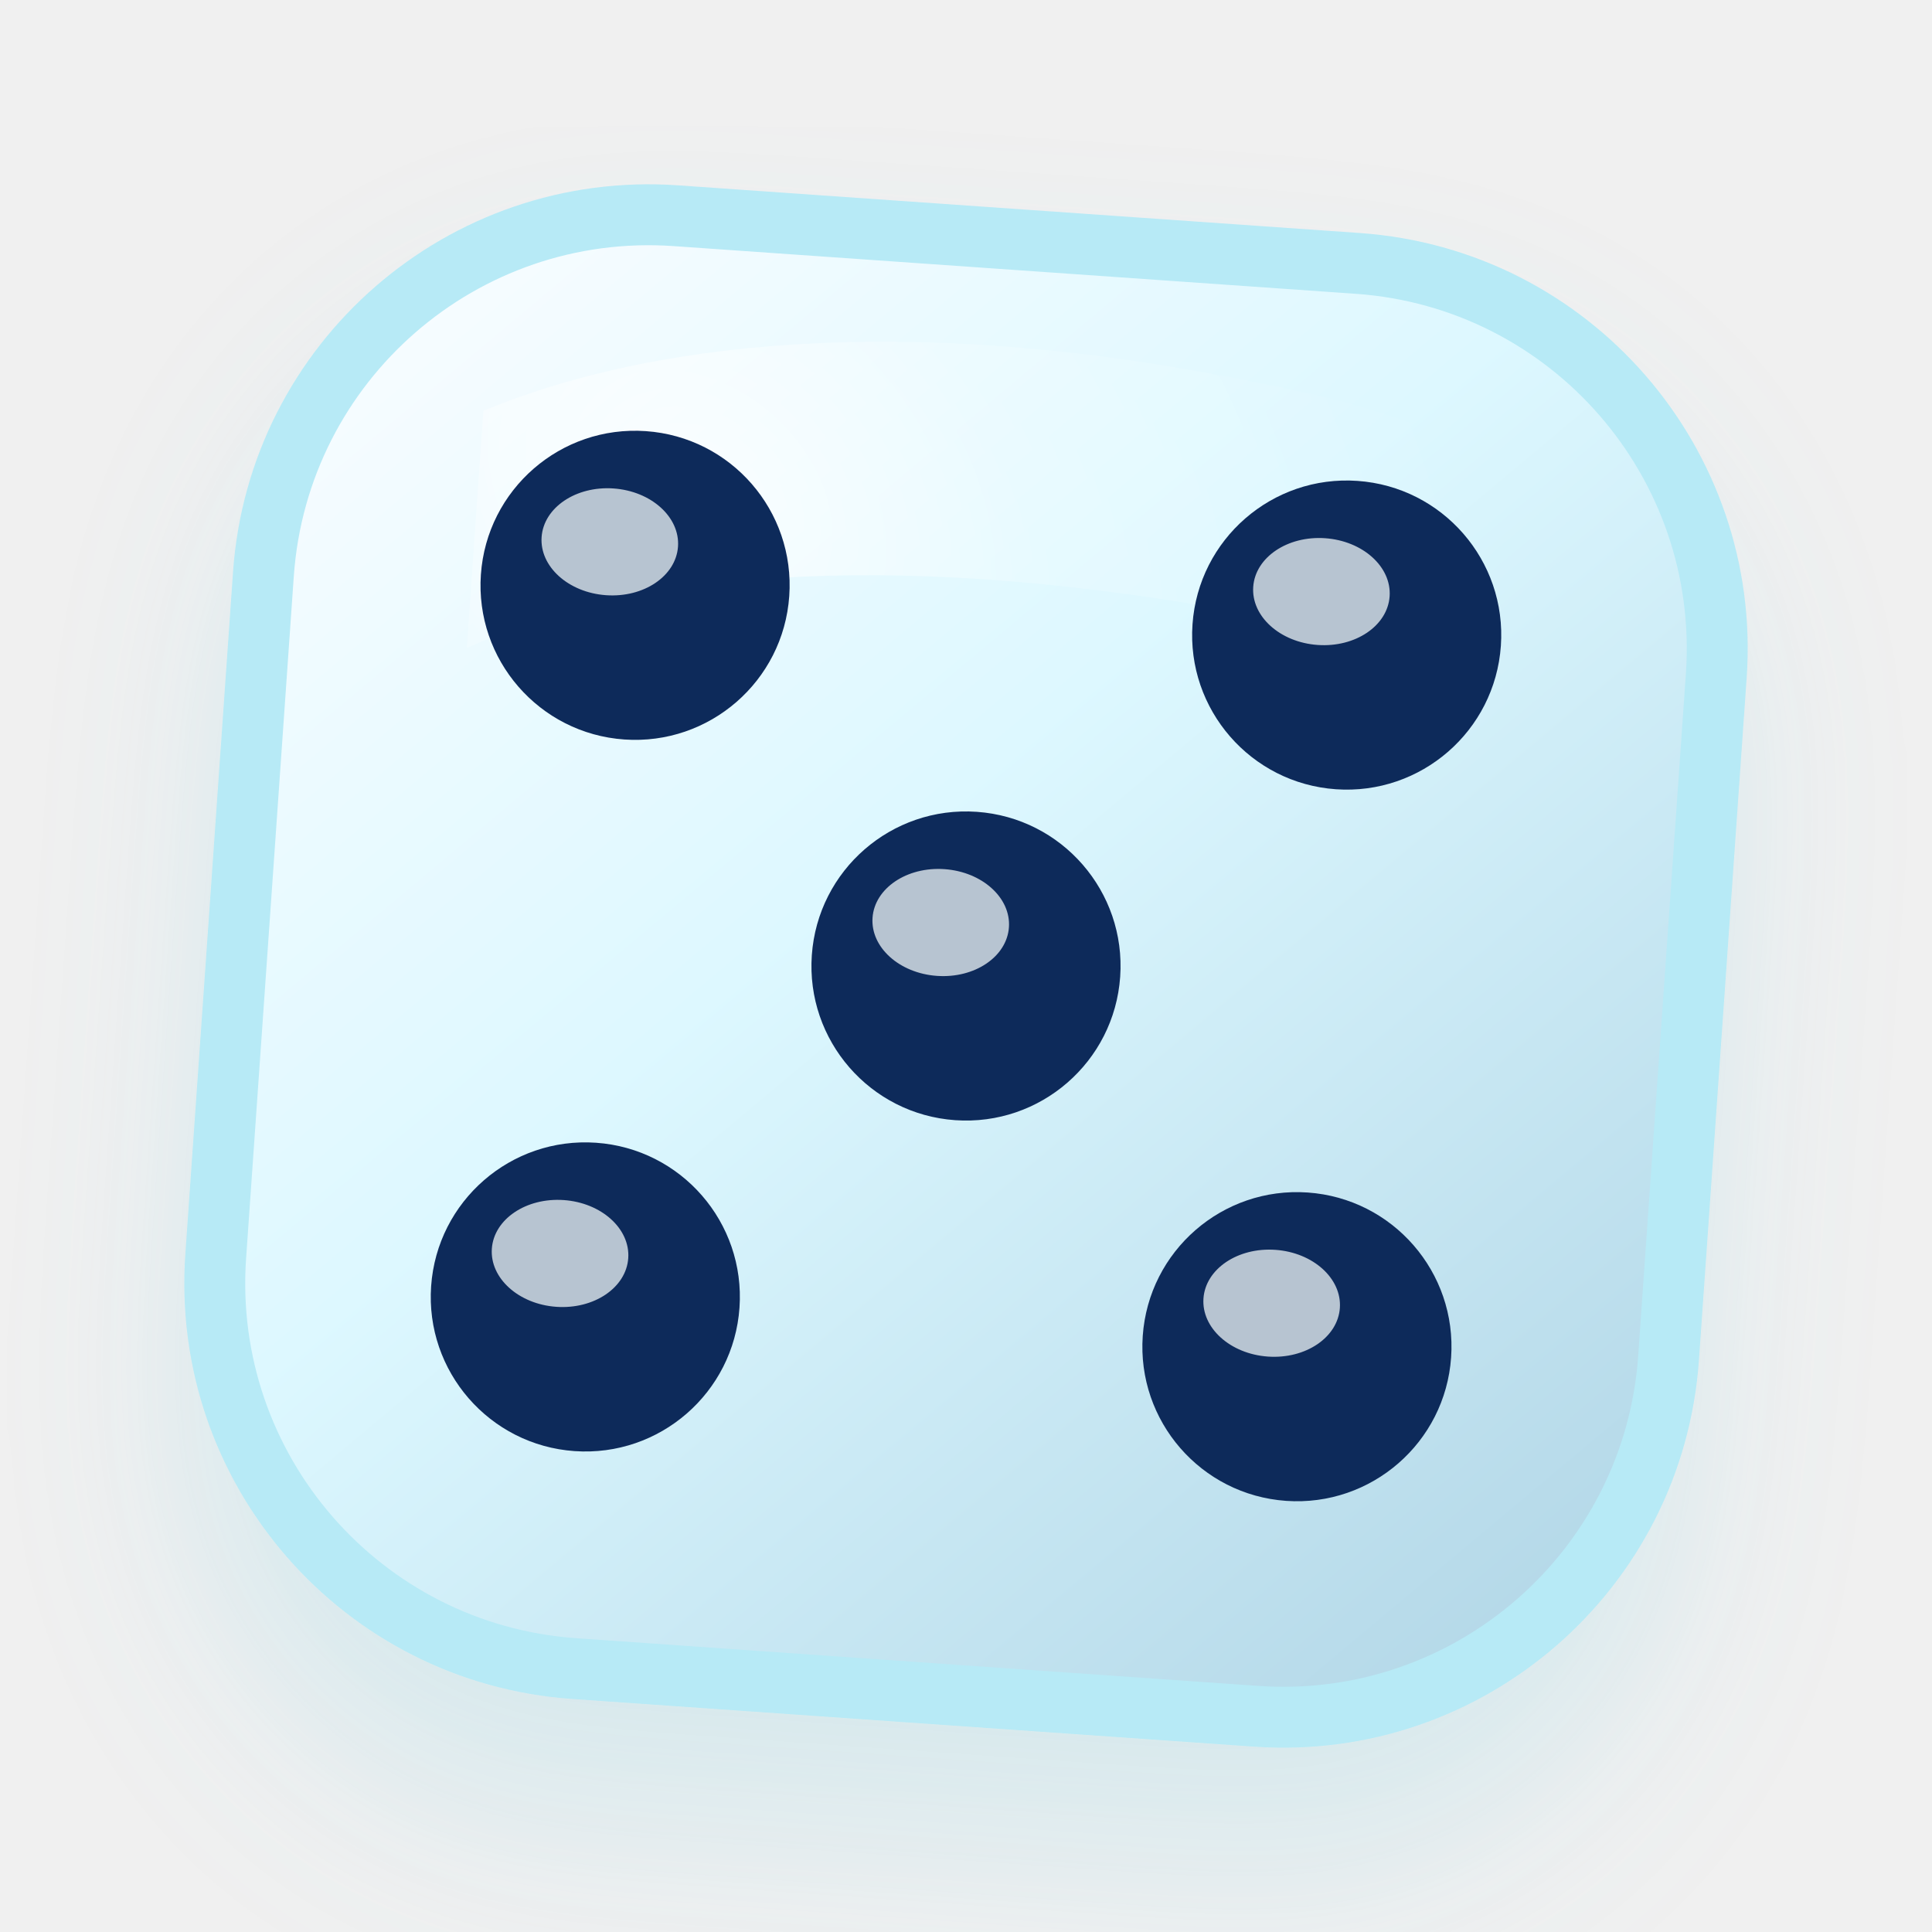
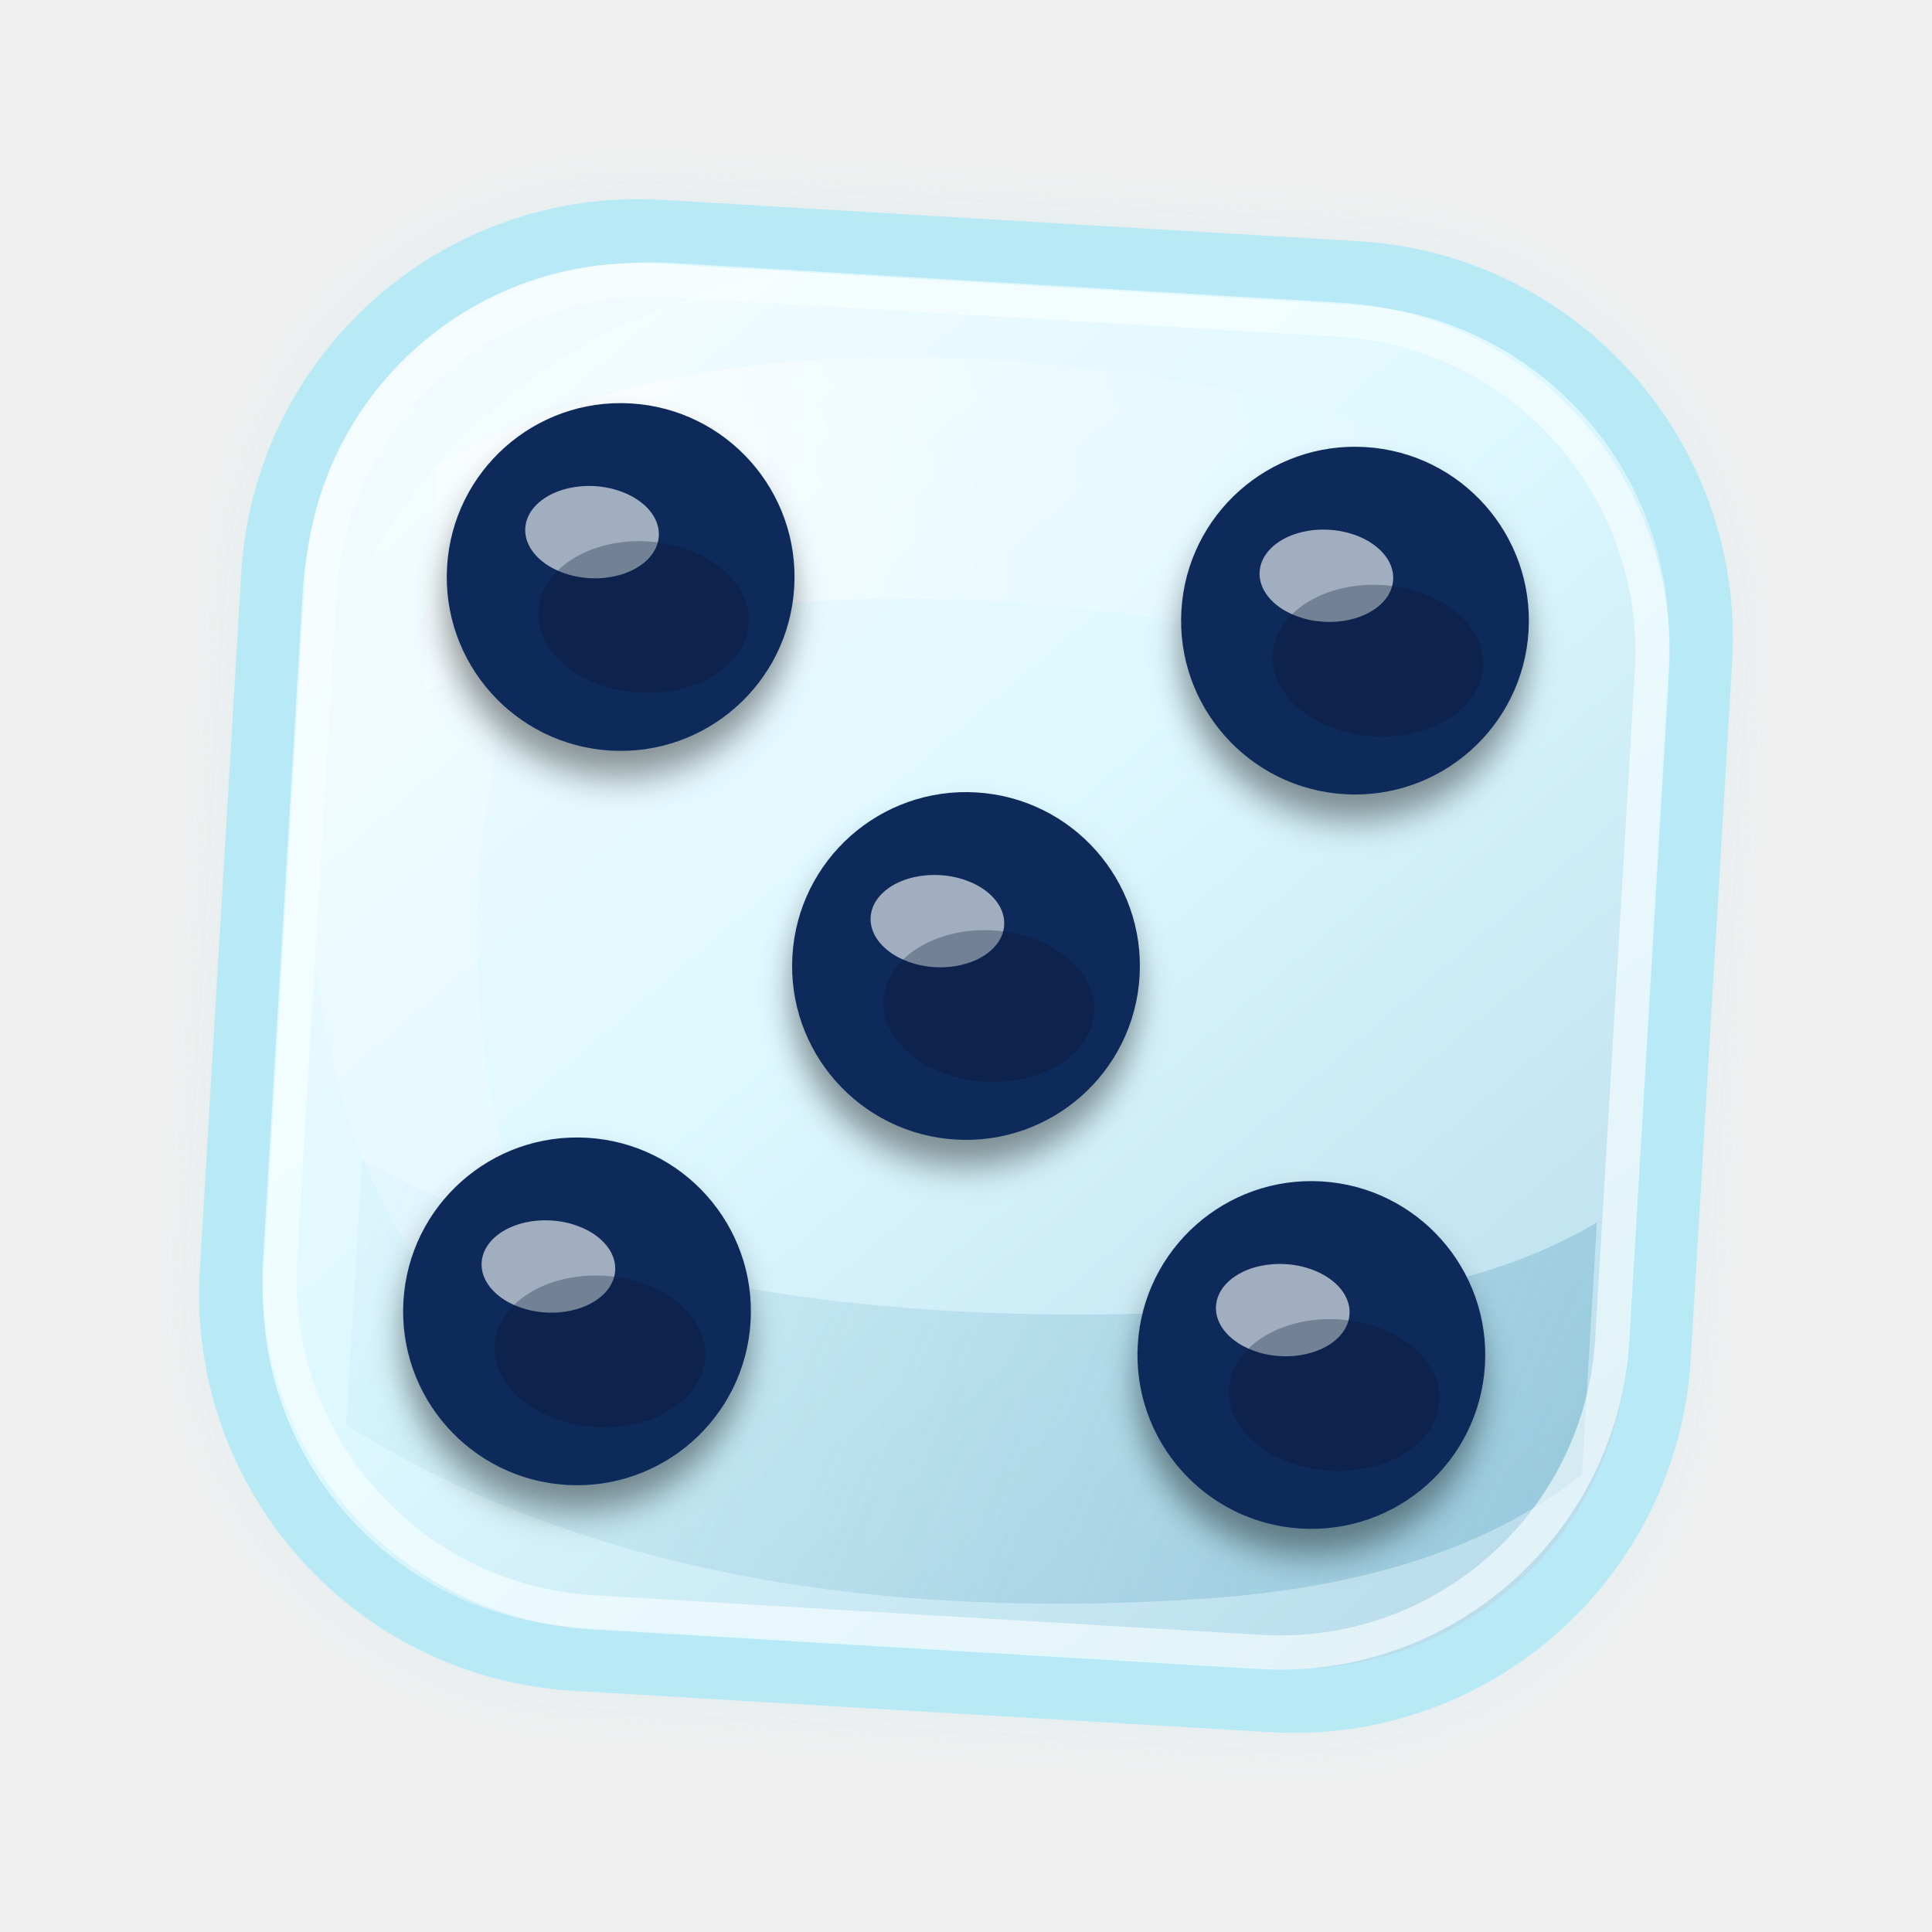
<svg xmlns="http://www.w3.org/2000/svg" preserveAspectRatio="xMidYMid meet" width="100%" height="100%" viewBox="0 0 26 26" fill="none">
  <defs>
-     <linearGradient id="dieTopLight" x1="4.8" y1="4.5" x2="21.2" y2="21.5" gradientUnits="userSpaceOnUse">
+     <linearGradient id="dieFaceBevel" x1="4.1" y1="3.8" x2="22.1" y2="22.5" gradientUnits="userSpaceOnUse">
      <stop offset="0" stop-color="#F7FCFF" />
-       <stop offset=".42" stop-color="#DDF8FF" />
+       <stop offset="0.46" stop-color="#DDF8FF" />
      <stop offset="1" stop-color="#B4D8E8" />
    </linearGradient>
-     <radialGradient id="gloss" cx="0" cy="0" r="1" gradientUnits="userSpaceOnUse" gradientTransform="translate(9 7) rotate(38) scale(12 9)">
-       <stop offset="0" stop-color="#FFFFFF" stop-opacity=".9" />
-       <stop offset=".42" stop-color="#FFFFFF" stop-opacity=".24" />
+     <radialGradient id="dieFaceGloss" cx="0" cy="0" r="1" gradientUnits="userSpaceOnUse" gradientTransform="translate(8.2 6.3) rotate(38) scale(13.4 10.4)">
+       <stop offset="0" stop-color="#FFFFFF" stop-opacity="0.82" />
+       <stop offset="0.34" stop-color="#FFFFFF" stop-opacity="0.32" />
      <stop offset="1" stop-color="#FFFFFF" stop-opacity="0" />
    </radialGradient>
-     <filter id="shadow" x="-40%" y="-40%" width="180%" height="190%">
-       <feDropShadow dx="0" dy="1.7" stdDeviation="1.2" flood-color="#6FCDE8" flood-opacity=".18" />
+     <linearGradient id="dieLowerEdge" x1="5" y1="16" x2="21.8" y2="21.8" gradientUnits="userSpaceOnUse">
+       <stop offset="0" stop-color="#69AFC8" stop-opacity="0.04" />
+       <stop offset="1" stop-color="#69AFC8" stop-opacity="0.44" />
+     </linearGradient>
+     <filter id="dieCastShadow" x="-42%" y="-42%" width="184%" height="196%" color-interpolation-filters="sRGB">
+       <feDropShadow dx="0" dy="1.8" stdDeviation="1.15" flood-color="#0B2E48" flood-opacity="0.26" />
+       <feDropShadow dx="0" dy="0" stdDeviation="0.38" flood-color="#6FCDE8" flood-opacity="0.12" />
+     </filter>
+     <filter id="pipInset" x="-90%" y="-90%" width="280%" height="280%" color-interpolation-filters="sRGB">
+       <feDropShadow dx="0" dy="0.35" stdDeviation="0.22" flood-color="#000000" flood-opacity="0.42" />
    </filter>
  </defs>
-   <g filter="url(#shadow)" transform="rotate(4 13 13)">
-     <rect x="3.2" y="3.2" width="19.6" height="19.6" rx="5.2" fill="url(#dieTopLight)" stroke="#B7EAF6" stroke-width=".82" />
-     <path d="M6 6c2.4-1.2 6-1.7 10.4-1.1 2.5.3 4.2 1 5.2 2.2v3.1c-1-1.1-2.7-1.9-5.2-2.2C12 7.5 8.4 7.9 6 9.2V6Z" fill="url(#gloss)" opacity=".78" />
-     <circle cx="8.2" cy="8.2" r="2.08" fill="#102A5A" />
-     <ellipse cx="7.82" cy="7.64" rx=".92" ry=".72" fill="#F8FFFF" opacity=".72" />
-     <circle cx="17.8" cy="8.2" r="2.08" fill="#102A5A" />
-     <ellipse cx="17.42" cy="7.64" rx=".92" ry=".72" fill="#F8FFFF" opacity=".72" />
-     <circle cx="13" cy="13" r="2.08" fill="#102A5A" />
-     <ellipse cx="12.62" cy="12.44" rx=".92" ry=".72" fill="#F8FFFF" opacity=".72" />
-     <circle cx="8.2" cy="17.8" r="2.08" fill="#102A5A" />
-     <ellipse cx="7.82" cy="17.24" rx=".92" ry=".72" fill="#F8FFFF" opacity=".72" />
-     <circle cx="17.8" cy="17.8" r="2.08" fill="#102A5A" />
-     <ellipse cx="17.42" cy="17.24" rx=".92" ry=".72" fill="#F8FFFF" opacity=".72" />
+   <g data-dice-style="beveled-high-contrast" filter="url(#dieCastShadow)" transform="rotate(3.4 13 13)">
+     <rect x="2.95" y="2.95" width="20.1" height="20.1" rx="5.35" fill="#B7EAF6" opacity="0.96" />
+     <rect x="3.45" y="3.45" width="19.1" height="19.1" rx="4.86" fill="url(#dieFaceBevel)" stroke="#B7EAF6" stroke-width="0.72" />
+     <path d="M5.5 6.7C8.16 4.92 12.16 4.42 16.92 5.18C19.04 5.52 20.58 6.26 21.54 7.38V10.2C20.02 9.1 18.02 8.44 15.54 8.2C11.58 7.82 8.24 8.34 5.5 9.74V6.7Z" fill="url(#dieFaceGloss)" opacity="0.82" />
+     <path d="M5.04 16.08C8.3 17.62 12.54 18.02 17.68 17.3C19.4 17.06 20.72 16.6 21.68 15.94V19.34C20.52 20.38 18.88 21.02 16.78 21.3C12.12 21.9 8.18 21.38 5.04 19.66V16.08Z" fill="url(#dieLowerEdge)" />
+     <path d="M4.62 8.12C5.66 5.96 7.44 4.5 9.96 3.86C7.86 5.68 6.66 8.18 6.42 11.4C6.2 14.48 7.1 17.32 9.1 19.92C6.74 18.9 5.2 17.1 4.5 14.56C3.92 12.38 3.96 10.24 4.62 8.12Z" fill="#FFFFFF" opacity="0.2" />
+     <rect x="4.02" y="4.02" width="17.96" height="17.96" rx="4.48" stroke="#F8FFFF" stroke-width="0.46" opacity="0.62" />
+     <g class="pip pip-0" filter="url(#pipInset)">
+       <circle class="pip-core" cx="8.05" cy="8.05" r="2.34" fill="#102A5A" />
+       <ellipse cx="7.63" cy="7.47" rx="0.9" ry="0.62" fill="#F8FFFF" opacity="0.62" />
+       <ellipse cx="8.39" cy="8.57" rx="1.42" ry="1.02" fill="#071633" opacity="0.3" />
+     </g>
+     <g class="pip pip-1" filter="url(#pipInset)">
+       <circle class="pip-core" cx="17.95" cy="8.05" r="2.34" fill="#102A5A" />
+       <ellipse cx="17.53" cy="7.47" rx="0.9" ry="0.62" fill="#F8FFFF" opacity="0.62" />
+       <ellipse cx="18.29" cy="8.57" rx="1.42" ry="1.02" fill="#071633" opacity="0.3" />
+     </g>
+     <g class="pip pip-2" filter="url(#pipInset)">
+       <circle class="pip-core" cx="13" cy="13" r="2.34" fill="#102A5A" />
+       <ellipse cx="12.58" cy="12.42" rx="0.9" ry="0.62" fill="#F8FFFF" opacity="0.62" />
+       <ellipse cx="13.34" cy="13.52" rx="1.42" ry="1.02" fill="#071633" opacity="0.3" />
+     </g>
+     <g class="pip pip-3" filter="url(#pipInset)">
+       <circle class="pip-core" cx="8.05" cy="17.95" r="2.34" fill="#102A5A" />
+       <ellipse cx="7.63" cy="17.37" rx="0.9" ry="0.62" fill="#F8FFFF" opacity="0.62" />
+       <ellipse cx="8.39" cy="18.47" rx="1.42" ry="1.02" fill="#071633" opacity="0.3" />
+     </g>
+     <g class="pip pip-4" filter="url(#pipInset)">
+       <circle class="pip-core" cx="17.95" cy="17.95" r="2.34" fill="#102A5A" />
+       <ellipse cx="17.53" cy="17.37" rx="0.9" ry="0.62" fill="#F8FFFF" opacity="0.62" />
+       <ellipse cx="18.29" cy="18.47" rx="1.42" ry="1.02" fill="#071633" opacity="0.3" />
+     </g>
  </g>
</svg>
